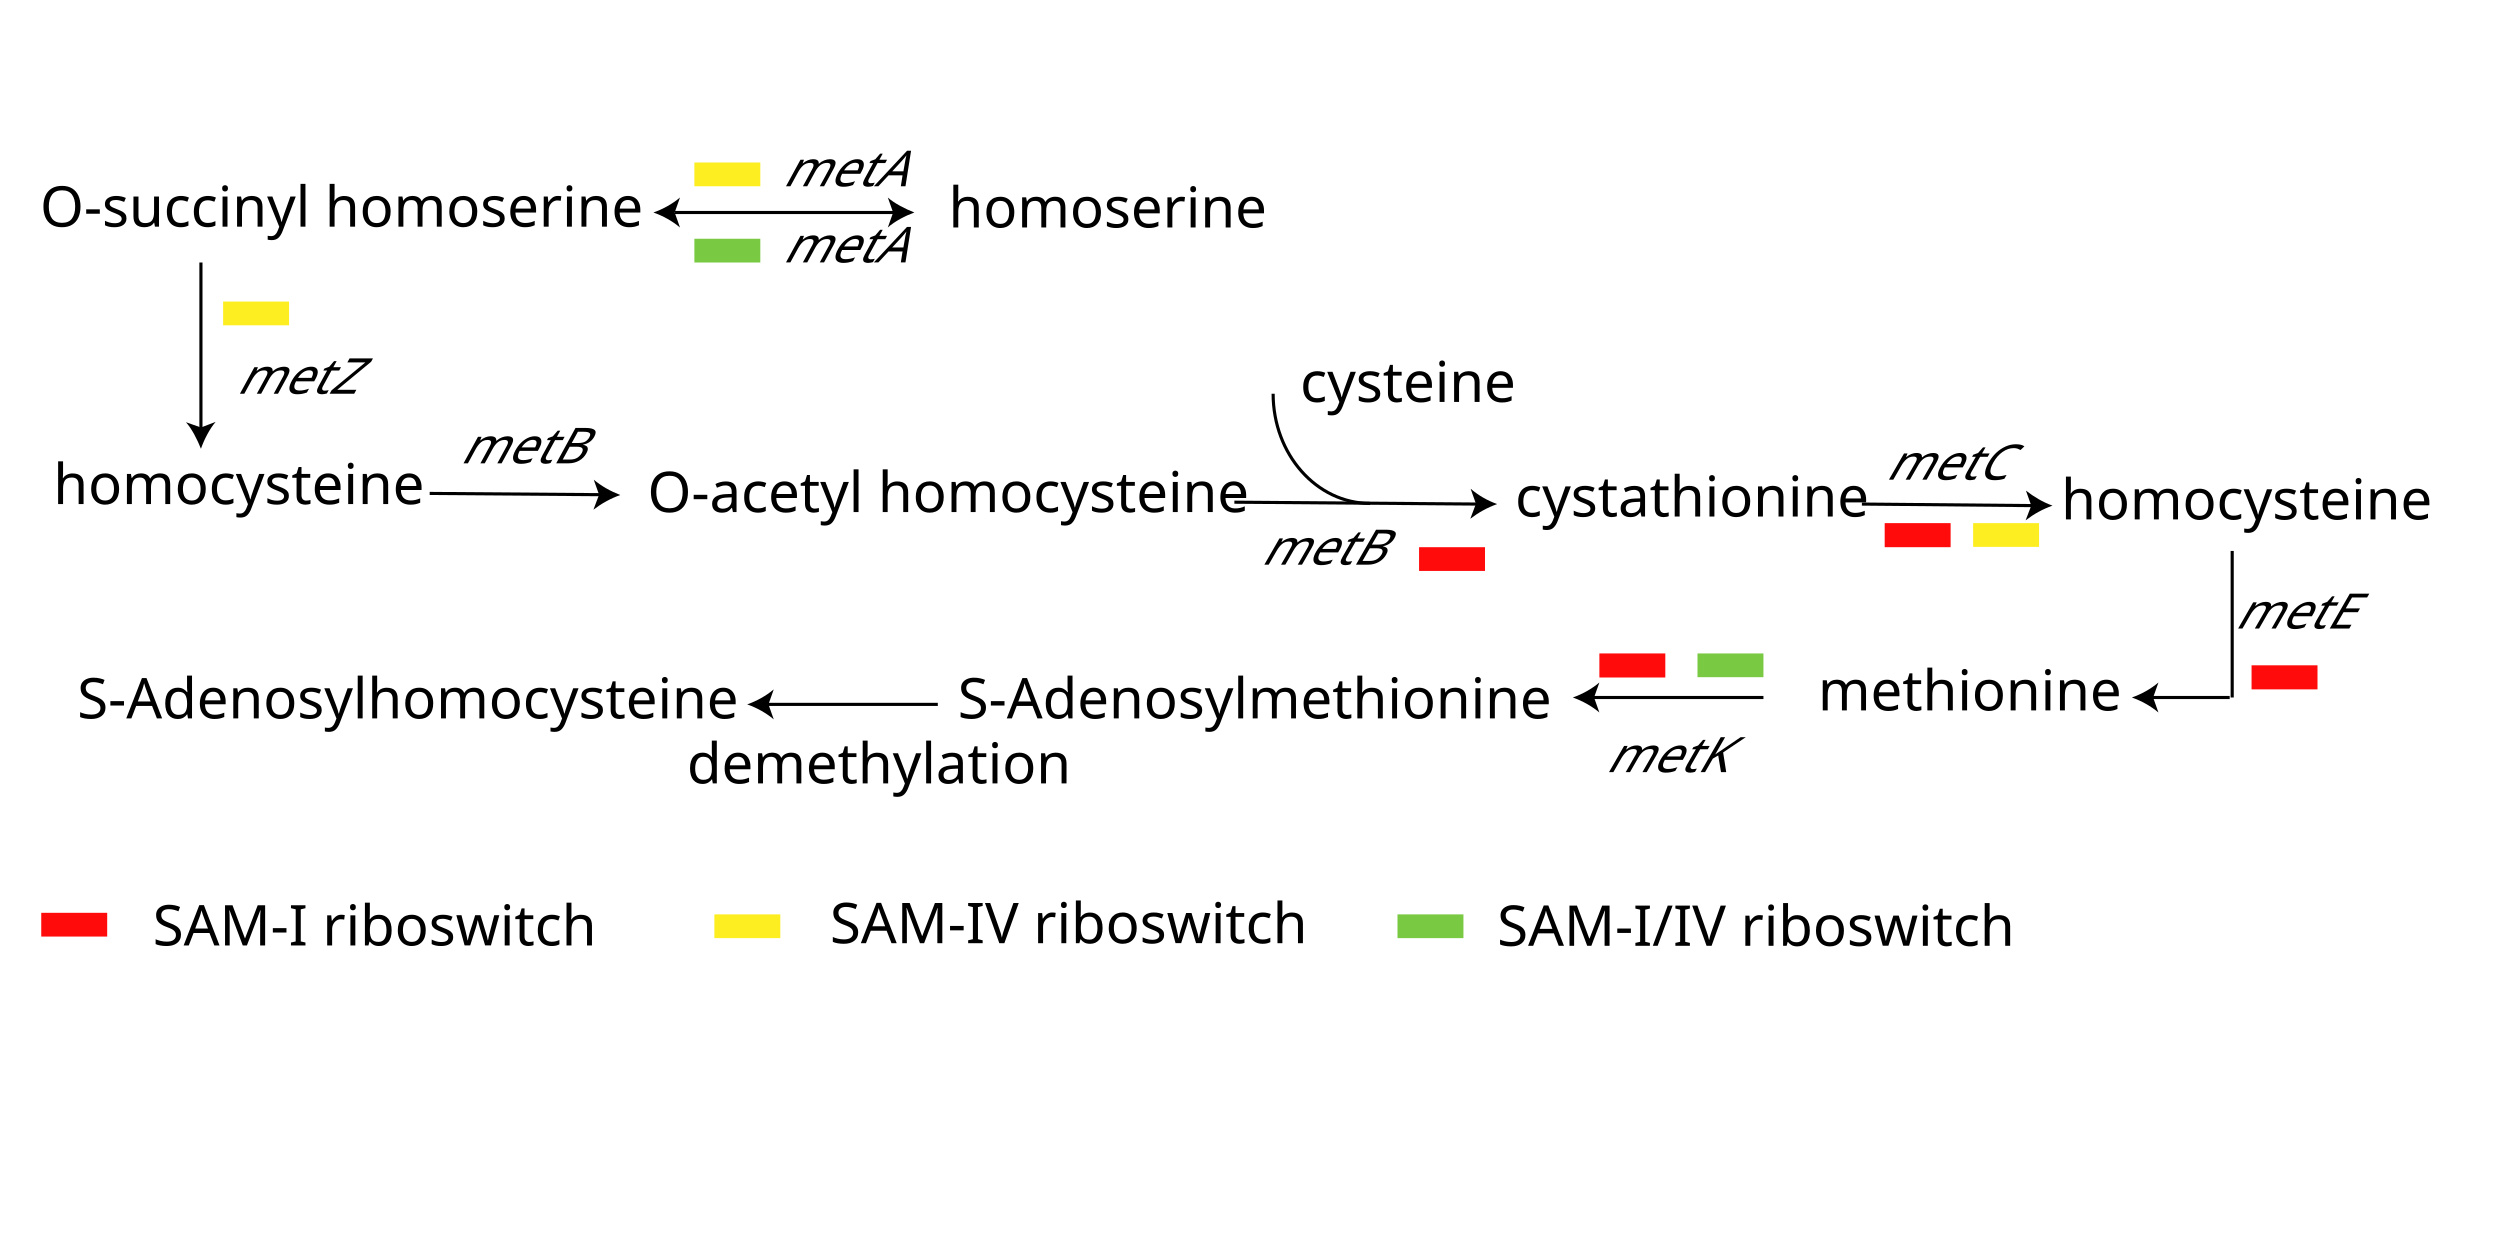
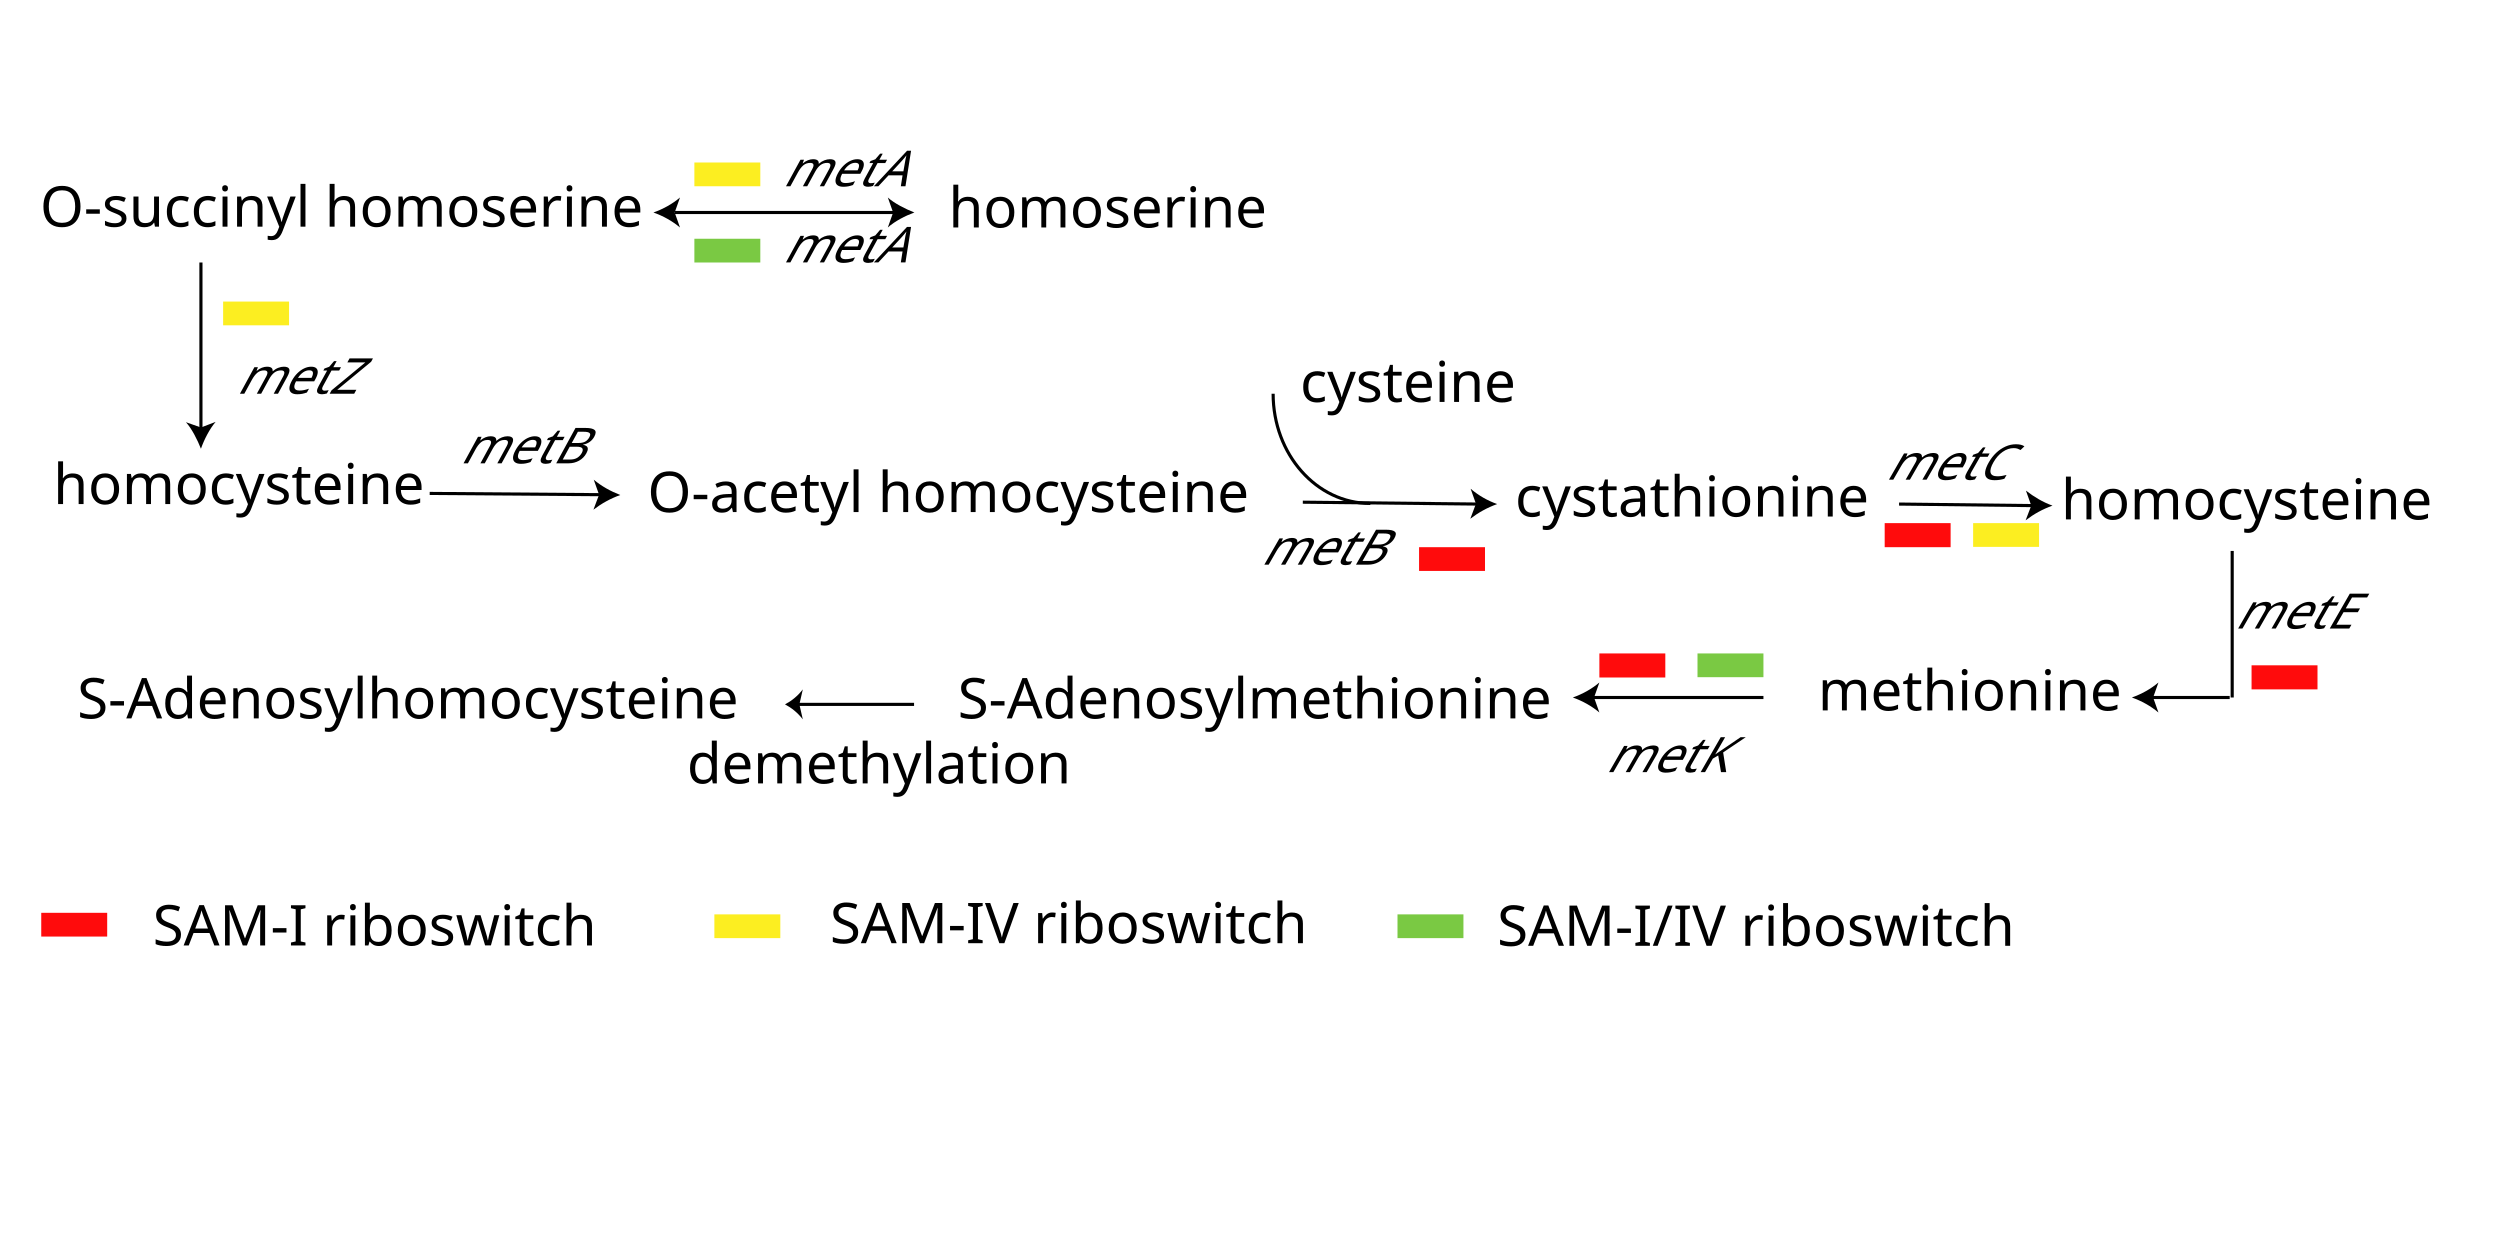
<svg xmlns="http://www.w3.org/2000/svg" version="1.1" id="图层_1" x="0px" y="0px" viewBox="0 0 800 400" style="enable-background:new 0 0 800 400;" xml:space="preserve">
  <style type="text/css">
	.st0{fill:none;}
	.st1{fill:none;stroke:#000000;stroke-miterlimit:10;}
	.st2{font-family:'ArialMT';}
	.st3{font-size:18px;}
	.st4{font-size:18.043px;}
	.st5{font-size:18.062px;}
	.st6{fill:#FF0B0C;}
	.st7{fill:#FCEE21;}
	.st8{fill:#7AC943;}
</style>
  <line class="st0" x1="137.5" y1="157.9" x2="198.5" y2="158.4" />
  <line class="st1" x1="137.5" y1="157.9" x2="192.4" y2="158.3" />
  <path d="M198.5,158.4c-3.1,1.1-6,2.7-8.6,4.7l1.8-4.8l-1.7-4.8C192.5,155.6,195.4,157.2,198.5,158.4z" />
  <text transform="matrix(1 0 0 1 17.07 161.31)" class="st2 st3">homocysteine</text>
  <line class="st1" x1="714.3" y1="176.3" x2="714.3" y2="223.2" />
  <text transform="matrix(1 0 0 1 306.48 229.89)" class="st2 st3">S-Adenosylmethionine</text>
  <text transform="matrix(0.8779 0 -0.4789 0.8779 146.9896 148.2601)" class="st2 st4">metB</text>
  <text transform="matrix(1 0 0 1 219.83 250.68)" class="st2 st3">demethylation</text>
  <line class="st0" x1="395" y1="160.7" x2="479.1" y2="161.3" />
-   <line class="st1" x1="395" y1="160.7" x2="473.1" y2="161.3" />
+   <line class="st1" x1="416.9" y1="160.7" x2="473.1" y2="161.3" />
  <path d="M479.1,161.3c-3.1,1.1-6,2.7-8.6,4.7l1.8-4.8l-1.7-4.8C473.2,158.6,476,160.2,479.1,161.3z" />
  <text transform="matrix(1 0 0 1 24.72 229.89)" class="st2 st3">S-Adenosylhomocysteine</text>
  <text transform="matrix(1 0 0 1 207.2 163.87)" class="st2 st3">O-acetyl homocysteine</text>
  <path class="st1" d="M407.4,126c0,19.4,13.9,35.1,31.1,35.1" />
  <text transform="matrix(1 0 0 1 416.05 128.61)" class="st2 st3">cysteine</text>
  <text transform="matrix(0.867 0 -0.4983 0.867 403.2701 180.689)" class="st2 st5">metB</text>
  <text transform="matrix(1 0 0 1 484.84 165.29)" class="st2 st3">cystathionine</text>
  <line class="st0" x1="595.8" y1="161.3" x2="656.8" y2="161.8" />
-   <line class="st1" x1="595.8" y1="161.3" x2="650.8" y2="161.8" />
+   <line class="st1" x1="607.7" y1="161.3" x2="650.8" y2="161.8" />
  <path d="M656.8,161.8c-3.1,1.1-6,2.7-8.6,4.7l1.8-4.7l-1.7-4.8C650.9,159,653.7,160.7,656.8,161.8z" />
  <text transform="matrix(1 0 0 1 659.57 166.21)" class="st2 st3">homocysteine</text>
  <line class="st1" x1="688.2" y1="223.2" x2="713.5" y2="223.2" />
  <path d="M682.2,223.2c3.1,1.1,6,2.7,8.5,4.8l-1.7-4.8l1.7-4.8C688.2,220.5,685.3,222.1,682.2,223.2z" />
  <text transform="matrix(0.867 0 -0.4983 0.867 603.1372 153.4996)" class="st2 st5">metC</text>
  <text transform="matrix(1 0 0 1 581.75 227.33)" class="st2 st3">methionine</text>
  <line class="st0" x1="564.3" y1="223.2" x2="503.3" y2="223.2" />
  <line class="st1" x1="564.3" y1="223.2" x2="509.4" y2="223.2" />
  <path d="M503.3,223.2c3.1-1.1,6-2.7,8.5-4.8l-1.7,4.8l1.7,4.8C509.3,225.9,506.4,224.3,503.3,223.2z" />
  <text transform="matrix(0.867 0 -0.4983 0.867 714.8718 201.1397)" class="st2 st5">metE</text>
  <text transform="matrix(0.867 0 -0.4983 0.867 513.5605 247.089)" class="st2 st5">metK</text>
-   <line class="st0" x1="300.1" y1="225.4" x2="239.1" y2="225.4" />
-   <line class="st1" x1="300.1" y1="225.4" x2="245.2" y2="225.4" />
-   <path d="M239.1,225.4c3.1-1.1,6-2.7,8.5-4.8l-1.7,4.8l1.7,4.8C245.1,228.1,242.2,226.5,239.1,225.4z" />
+   <line class="st0" x1="292.5" y1="225.4" x2="251.2" y2="225.4" />
+   <line class="st1" x1="292.5" y1="225.4" x2="255.4" y2="225.4" />
+   <path d="M251.2,225.4c2.1-1.1,4.1-2.7,5.7-4.8l-1.1,4.8l1.1,4.8C255.3,228.1,253.3,226.5,251.2,225.4z" />
  <rect x="454.1" y="175.1" class="st6" width="21.1" height="7.6" />
  <rect x="13.2" y="292.1" class="st6" width="21.1" height="7.6" />
  <text transform="matrix(1 0 0 1 48.8799 302.5441)" class="st2 st3">SAM-I riboswitch</text>
  <rect x="603.1" y="167.4" class="st6" width="21.1" height="7.7" />
  <rect x="720.5" y="212.9" class="st6" width="21.1" height="7.7" />
  <rect x="511.8" y="209.1" class="st6" width="21.1" height="7.7" />
  <text transform="matrix(1 0 0 1 303.5366 72.7856)" class="st2 st3">homoserine</text>
  <text transform="matrix(1 0 0 1 12.806 72.5272)" class="st2 st3">O-succinyl homoserine</text>
  <line class="st0" x1="265.6" y1="68" x2="204.6" y2="68" />
  <g>
    <g>
      <line class="st1" x1="286.6" y1="68" x2="215.9" y2="68" />
      <g>
        <path d="M292.6,68c-2.8-1.1-6.4-2.9-8.5-4.8l1.7,4.8l-1.7,4.8C286.3,70.8,289.8,69,292.6,68z" />
      </g>
    </g>
  </g>
  <path d="M209.1,68c3.1-1.1,6-2.7,8.5-4.8l-1.7,4.8l1.7,4.8C215.1,70.7,212.2,69.1,209.1,68z" />
  <rect x="222.2" y="52" class="st7" width="21.1" height="7.6" />
  <text transform="matrix(0.8779 0 -0.4789 0.8779 250.1771 59.6025)" class="st2 st4">metA</text>
  <rect x="222.2" y="76.4" class="st8" width="21.1" height="7.6" />
  <text transform="matrix(0.8779 0 -0.4789 0.8779 250.1767 83.9676)" class="st2 st4">metA</text>
  <g>
    <line class="st0" x1="64.3" y1="84" x2="64.3" y2="143.6" />
    <g>
      <line class="st1" x1="64.3" y1="84" x2="64.3" y2="137.5" />
      <g>
        <path d="M64.3,143.6c-1.1-2.8-2.9-6.4-4.8-8.5l4.8,1.7L69,135C67.1,137.2,65.3,140.7,64.3,143.6z" />
      </g>
    </g>
  </g>
  <rect x="71.4" y="96.5" class="st7" width="21.1" height="7.6" />
  <text transform="matrix(0.8779 0 -0.4789 0.8779 75.4296 125.9996)" class="st2 st4">metZ</text>
  <rect x="631.4" y="167.4" class="st7" width="21.1" height="7.6" />
  <rect x="543.2" y="209.1" class="st8" width="21.1" height="7.6" />
  <rect x="447.2" y="292.6" class="st8" width="21.1" height="7.6" />
  <rect x="228.6" y="292.6" class="st7" width="21.1" height="7.6" />
  <text transform="matrix(1 0 0 1 265.5829 301.8269)" class="st2 st3">SAM-IV riboswitch</text>
  <text transform="matrix(1 0 0 1 479.0999 302.6602)" class="st2 st3">SAM-I/IV riboswitch</text>
</svg>
